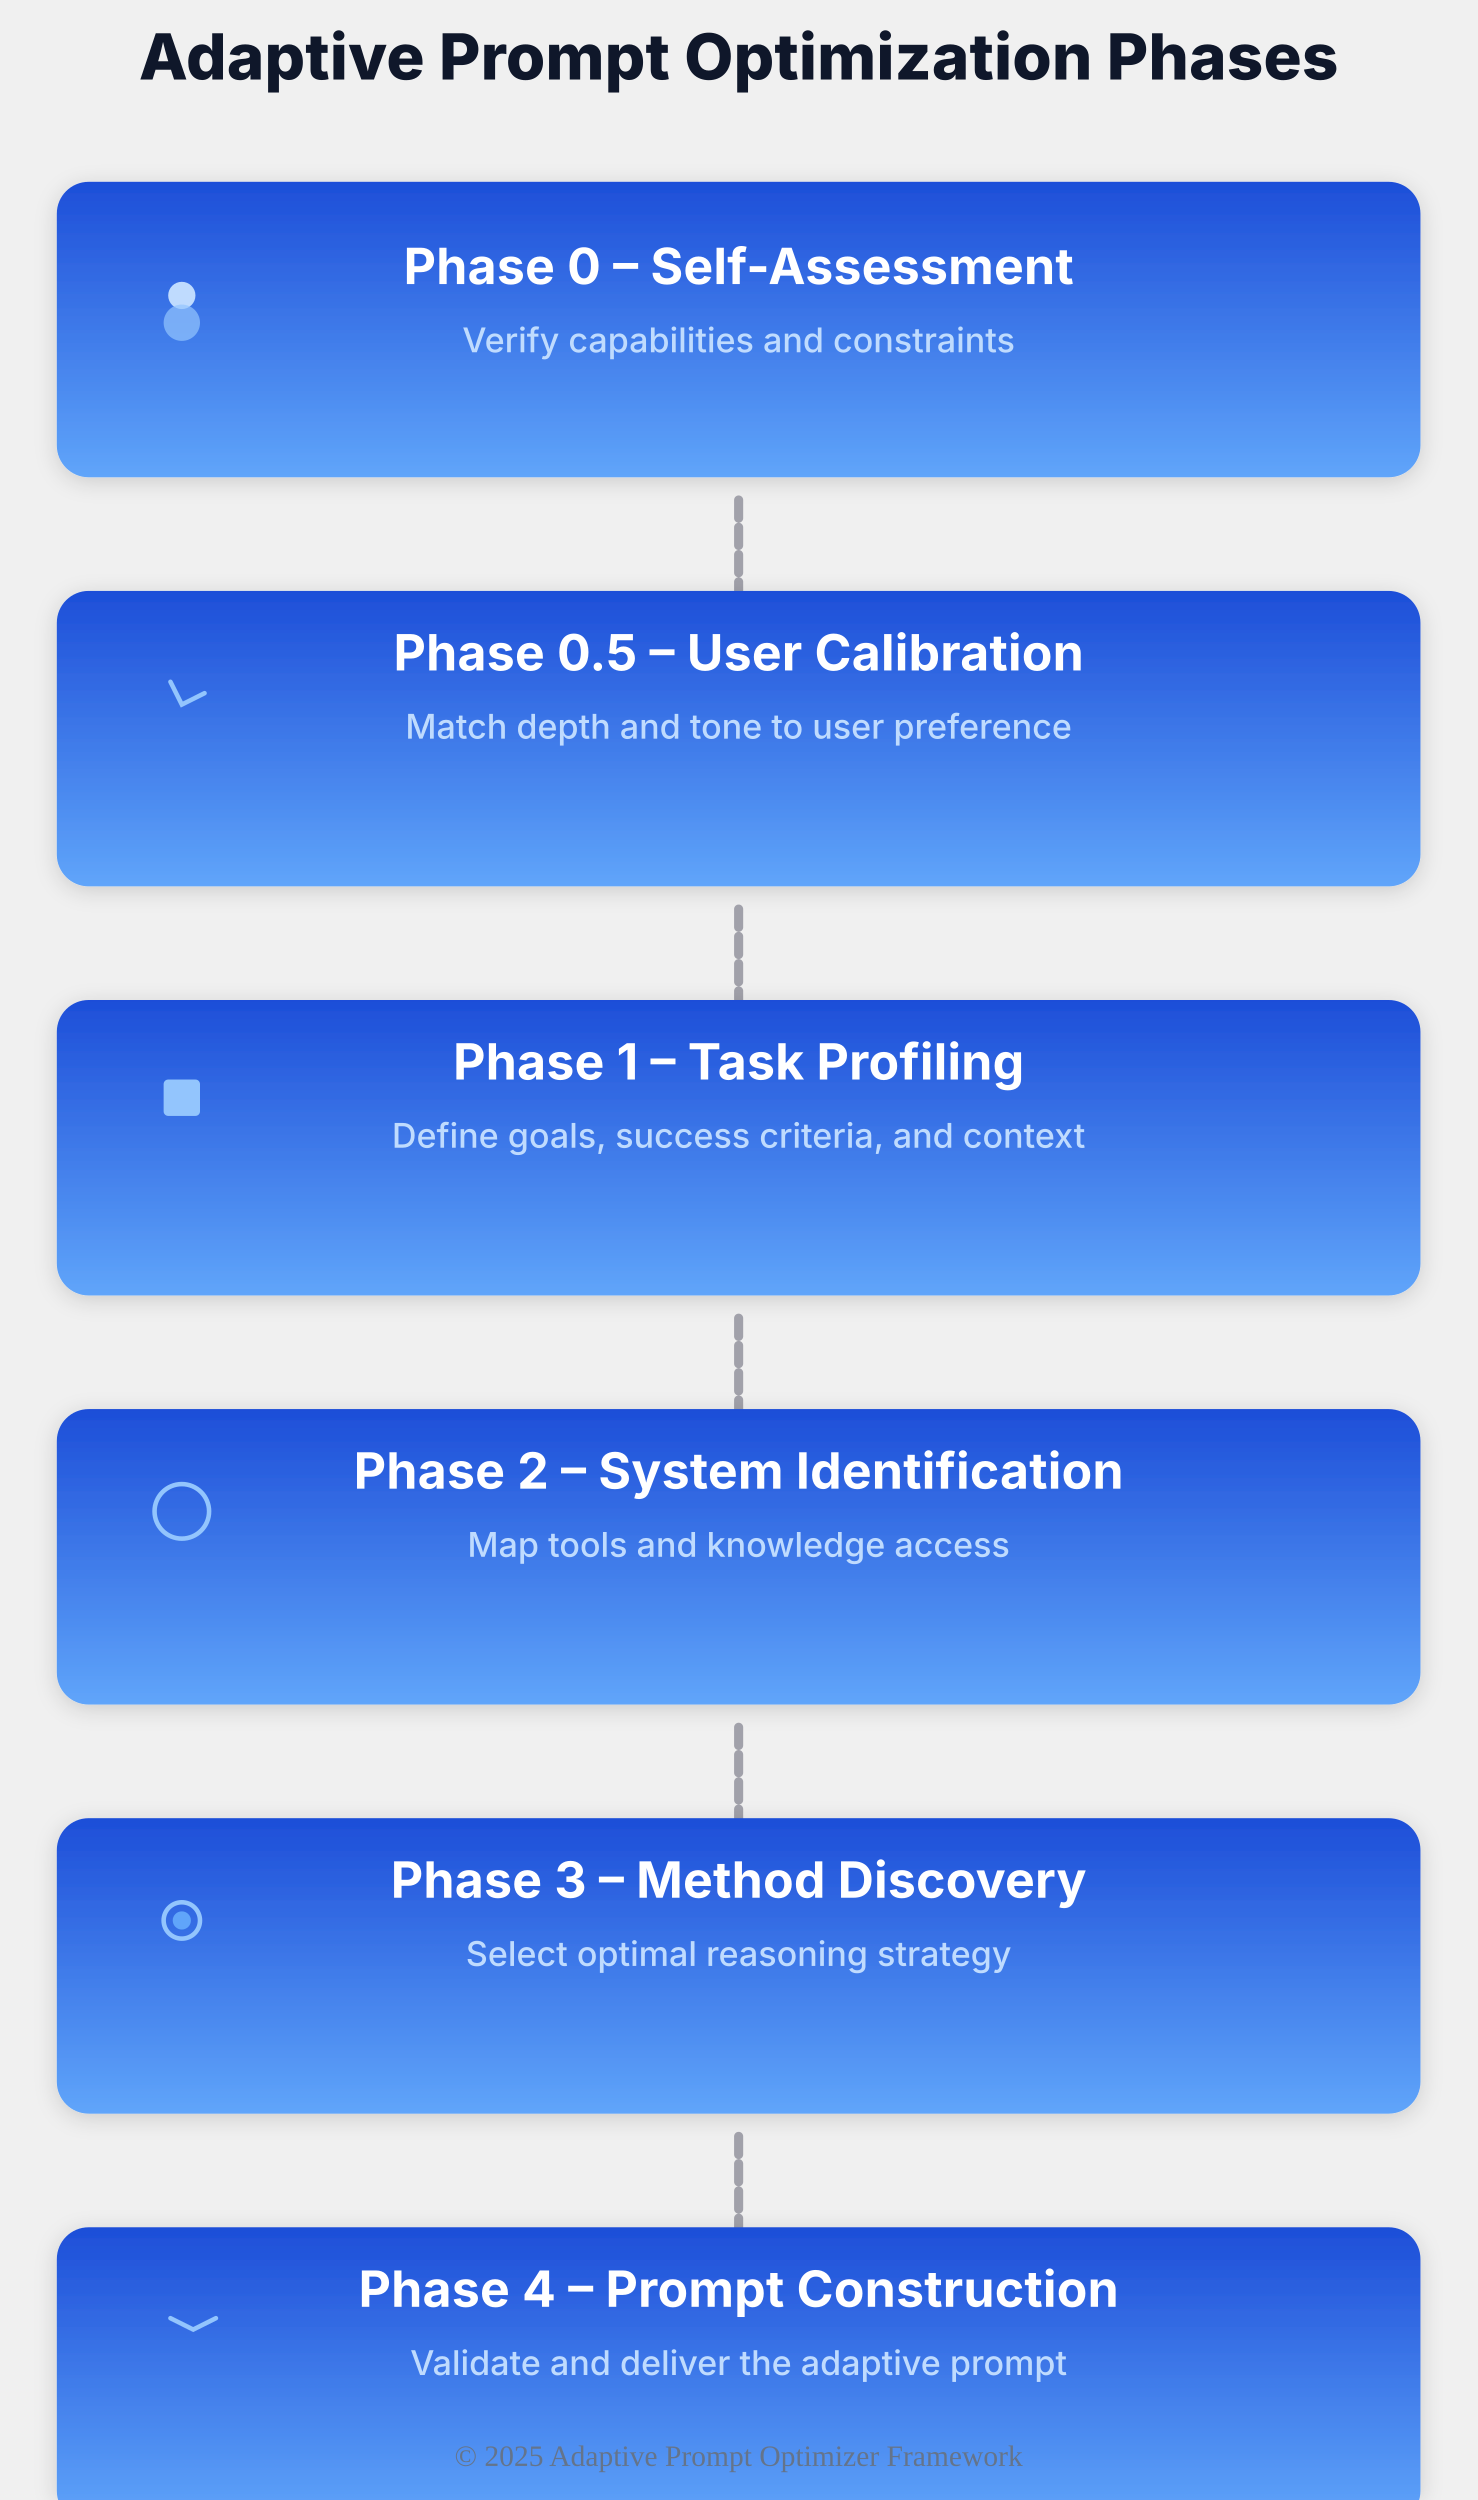
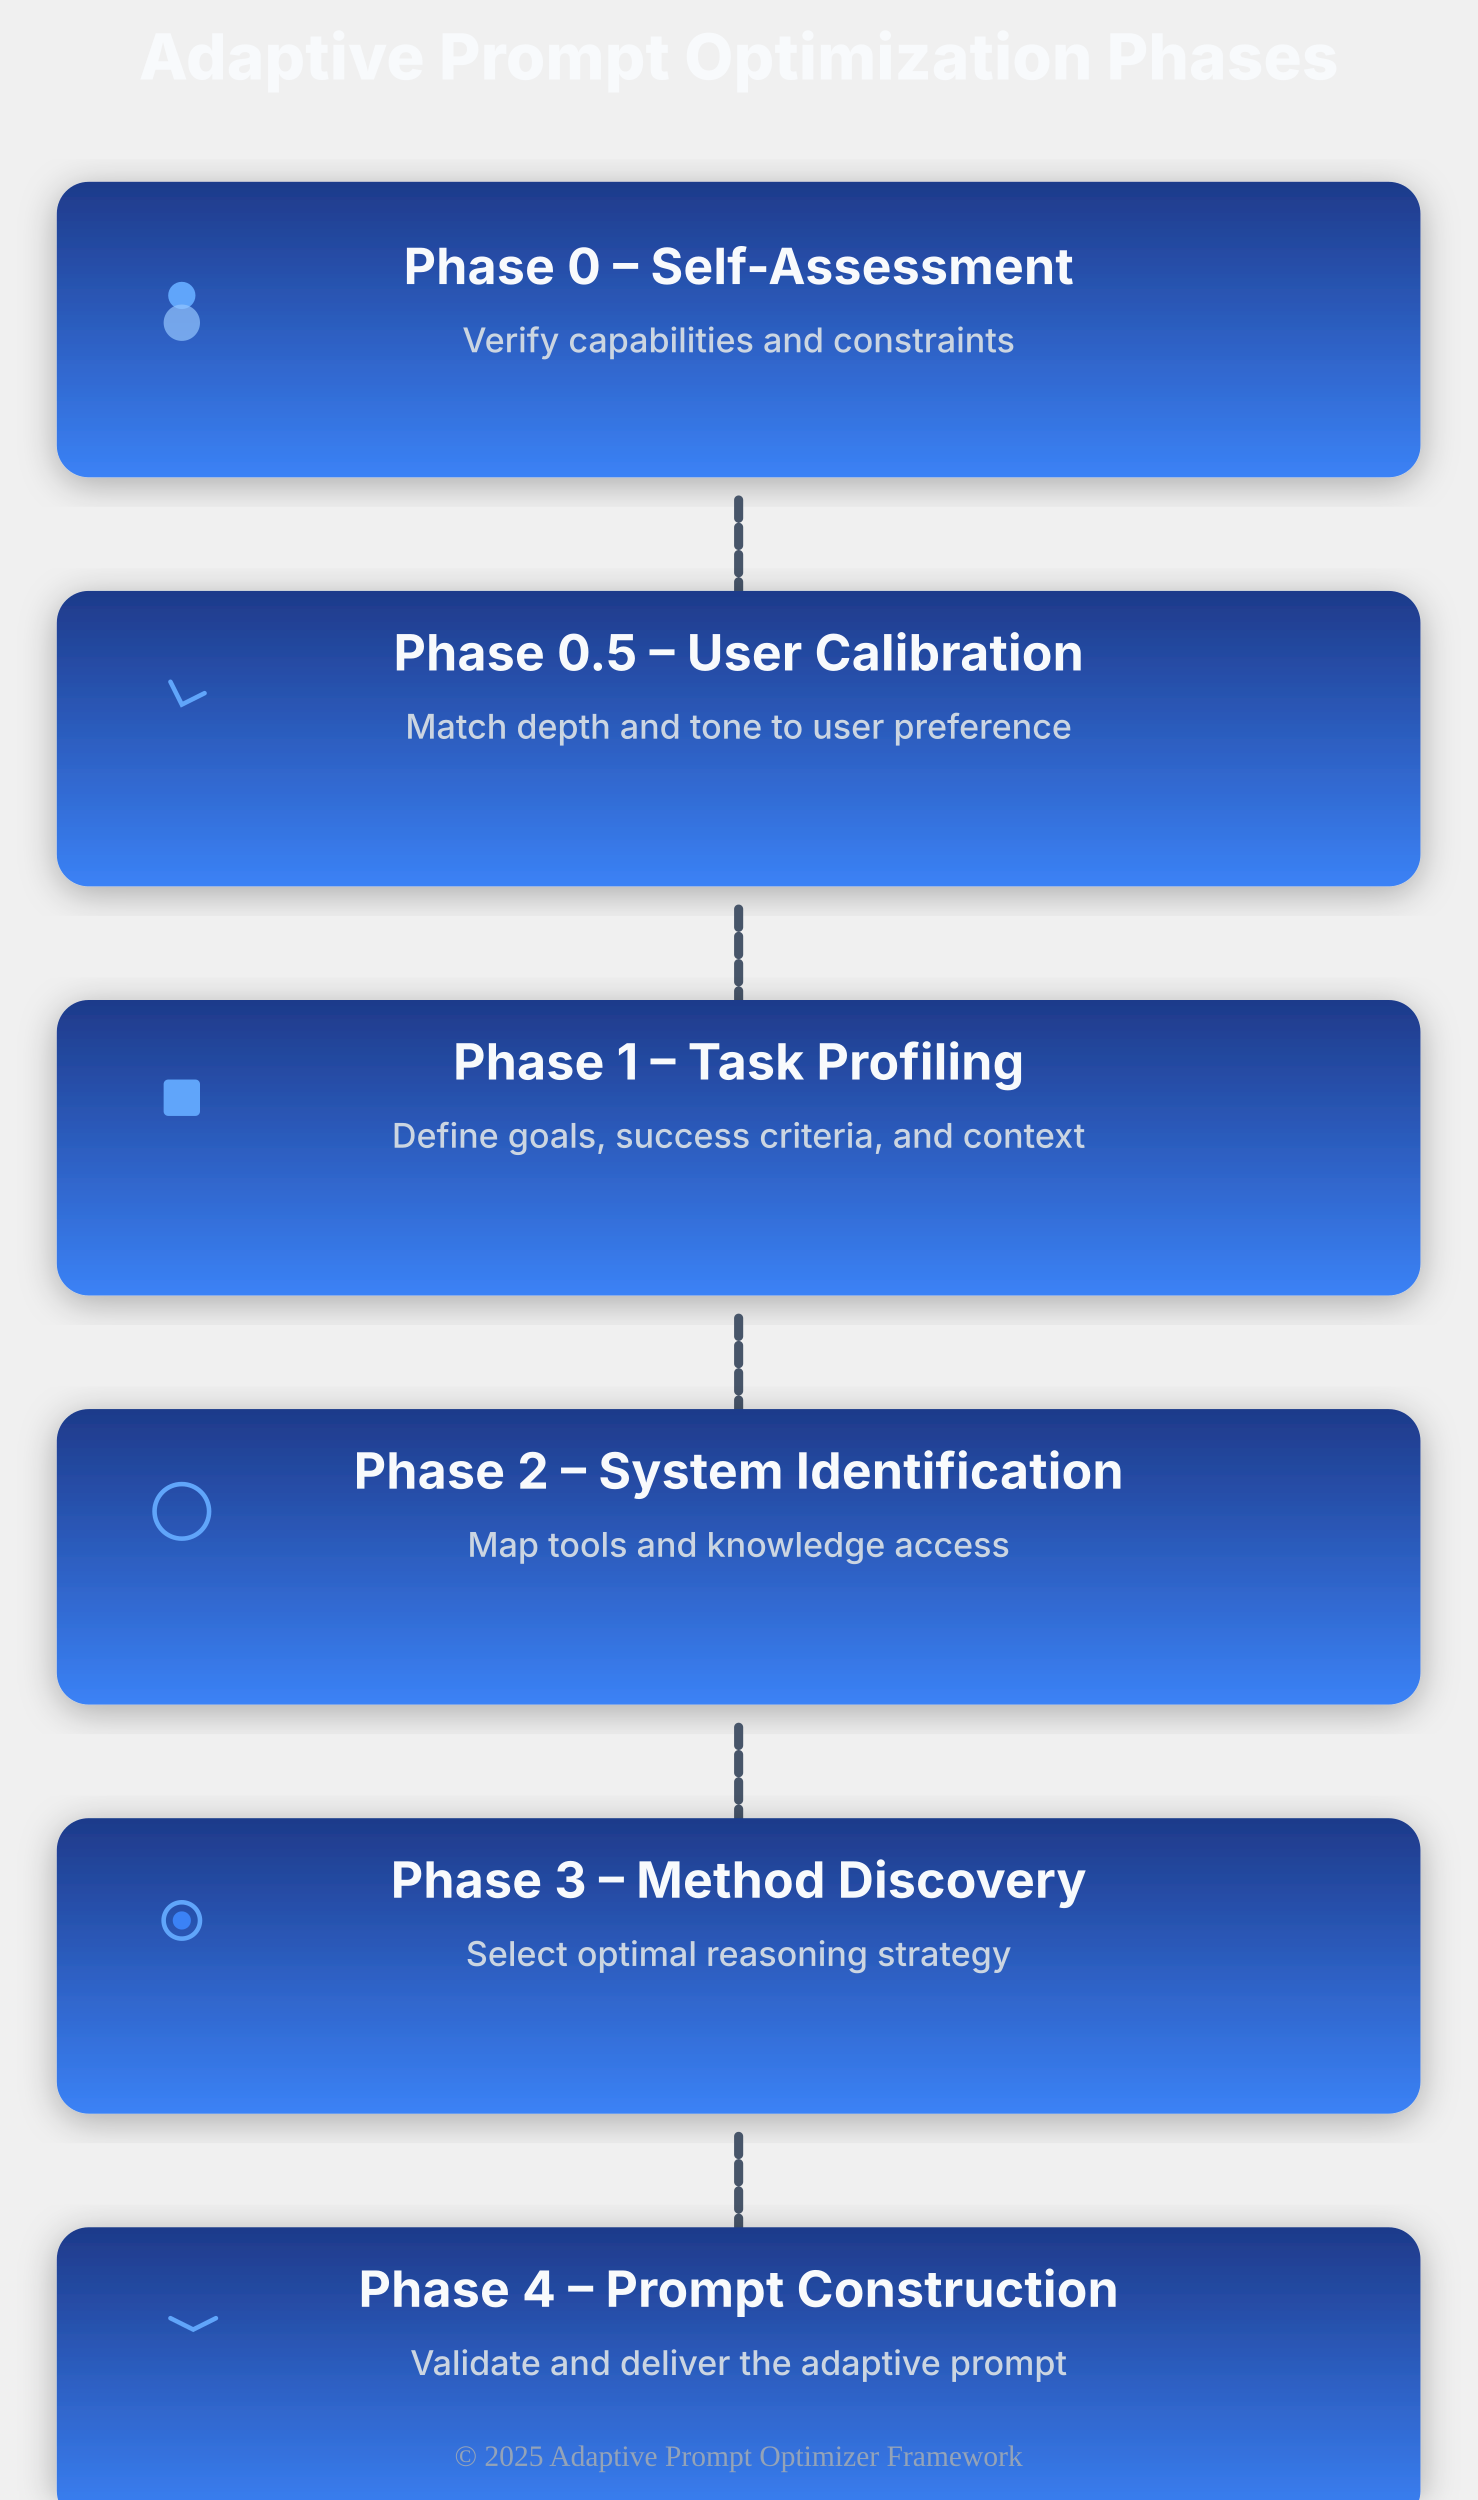
<svg xmlns="http://www.w3.org/2000/svg" width="650" height="1100" viewBox="0 0 650 1100">
  <defs>
-     <linearGradient id="phaseBlueLight" x1="0" y1="0" x2="0" y2="1">
-       <stop offset="0%" stop-color="#1D4ED8" />
-       <stop offset="100%" stop-color="#60A5FA" />
+     <linearGradient id="phaseBlueDark" x1="0" y1="0" x2="0" y2="1">
+       <stop offset="0%" stop-color="#1E3A8A" />
+       <stop offset="100%" stop-color="#3B82F6" />
    </linearGradient>
-     <filter id="shadowLight">
-       <feDropShadow dx="0" dy="2" stdDeviation="5" flood-opacity="0.15" flood-color="#000000" />
+     <filter id="shadowDark">
+       <feDropShadow dx="0" dy="3" stdDeviation="8" flood-opacity="0.3" flood-color="#000000" />
    </filter>
  </defs>
-   <text x="325" y="35" text-anchor="middle" font-family="Inter, system-ui, sans-serif" font-weight="800" font-size="28" fill="#0F172A" letter-spacing="0.1">
+   <text x="325" y="35" text-anchor="middle" font-family="Inter, system-ui, sans-serif" font-weight="800" font-size="28" fill="#F8FAFC" letter-spacing="0.1">
    Adaptive Prompt Optimization Phases
  </text>
  <g font-family="Inter, system-ui, sans-serif" text-anchor="middle">
    <g>
-       <rect x="25" y="80" width="600" height="130" rx="14" fill="url(#phaseBlueLight)" filter="url(#shadowLight)" />
-       <circle cx="80" cy="130" r="6" fill="#BFDBFE" />
+       <rect x="25" y="80" width="600" height="130" rx="14" fill="url(#phaseBlueDark)" filter="url(#shadowDark)" />
+       <circle cx="80" cy="130" r="6" fill="#60A5FA" />
      <circle cx="80" cy="142" r="8" fill="#93C5FD" opacity="0.7" />
-       <text x="325" y="125" font-weight="700" font-size="22" fill="#FFFFFF" letter-spacing="0.1">
+       <text x="325" y="125" font-weight="700" font-size="22" fill="#F8FAFC" letter-spacing="0.1">
        Phase 0 – Self-Assessment
      </text>
-       <text x="325" y="155" font-weight="500" font-size="15" fill="#BFDBFE">
+       <text x="325" y="155" font-weight="500" font-size="15" fill="#CBD5E1">
        Verify capabilities and constraints
      </text>
    </g>
-     <line x1="325" y1="220" x2="325" y2="260" stroke="#A1A1AA" stroke-width="4" stroke-dasharray="8,4" stroke-linecap="round" />
+     <line x1="325" y1="220" x2="325" y2="260" stroke="#475569" stroke-width="4" stroke-dasharray="8,4" stroke-linecap="round" />
    <g>
-       <rect x="25" y="260" width="600" height="130" rx="14" fill="url(#phaseBlueLight)" filter="url(#shadowLight)" />
-       <polyline points="75,300 80,310 90,305" stroke="#93C5FD" stroke-width="2" fill="none" stroke-linecap="round" />
-       <text x="325" y="295" font-weight="700" font-size="22" fill="#FFFFFF" letter-spacing="0.1">
+       <rect x="25" y="260" width="600" height="130" rx="14" fill="url(#phaseBlueDark)" filter="url(#shadowDark)" />
+       <polyline points="75,300 80,310 90,305" stroke="#60A5FA" stroke-width="2" fill="none" stroke-linecap="round" />
+       <text x="325" y="295" font-weight="700" font-size="22" fill="#F8FAFC" letter-spacing="0.1">
        Phase 0.5 – User Calibration
      </text>
-       <text x="325" y="325" font-weight="500" font-size="15" fill="#BFDBFE">
+       <text x="325" y="325" font-weight="500" font-size="15" fill="#CBD5E1">
        Match depth and tone to user preference
      </text>
    </g>
-     <line x1="325" y1="400" x2="325" y2="440" stroke="#A1A1AA" stroke-width="4" stroke-dasharray="8,4" stroke-linecap="round" />
+     <line x1="325" y1="400" x2="325" y2="440" stroke="#475569" stroke-width="4" stroke-dasharray="8,4" stroke-linecap="round" />
    <g>
-       <rect x="25" y="440" width="600" height="130" rx="14" fill="url(#phaseBlueLight)" filter="url(#shadowLight)" />
-       <rect x="72" y="475" width="16" height="16" rx="2" fill="#93C5FD" />
-       <text x="325" y="475" font-weight="700" font-size="22" fill="#FFFFFF" letter-spacing="0.1">
+       <rect x="25" y="440" width="600" height="130" rx="14" fill="url(#phaseBlueDark)" filter="url(#shadowDark)" />
+       <rect x="72" y="475" width="16" height="16" rx="2" fill="#60A5FA" />
+       <text x="325" y="475" font-weight="700" font-size="22" fill="#F8FAFC" letter-spacing="0.1">
        Phase 1 – Task Profiling
      </text>
-       <text x="325" y="505" font-weight="500" font-size="15" fill="#BFDBFE">
+       <text x="325" y="505" font-weight="500" font-size="15" fill="#CBD5E1">
        Define goals, success criteria, and context
      </text>
    </g>
-     <line x1="325" y1="580" x2="325" y2="620" stroke="#A1A1AA" stroke-width="4" stroke-dasharray="8,4" stroke-linecap="round" />
+     <line x1="325" y1="580" x2="325" y2="620" stroke="#475569" stroke-width="4" stroke-dasharray="8,4" stroke-linecap="round" />
    <g>
-       <rect x="25" y="620" width="600" height="130" rx="14" fill="url(#phaseBlueLight)" filter="url(#shadowLight)" />
-       <circle cx="80" cy="665" r="12" stroke="#93C5FD" stroke-width="2" fill="none" />
-       <text x="325" y="655" font-weight="700" font-size="22" fill="#FFFFFF" letter-spacing="0.1">
+       <rect x="25" y="620" width="600" height="130" rx="14" fill="url(#phaseBlueDark)" filter="url(#shadowDark)" />
+       <circle cx="80" cy="665" r="12" stroke="#60A5FA" stroke-width="2" fill="none" />
+       <text x="325" y="655" font-weight="700" font-size="22" fill="#F8FAFC" letter-spacing="0.1">
        Phase 2 – System Identification
      </text>
-       <text x="325" y="685" font-weight="500" font-size="15" fill="#BFDBFE">
+       <text x="325" y="685" font-weight="500" font-size="15" fill="#CBD5E1">
        Map tools and knowledge access
      </text>
    </g>
-     <line x1="325" y1="760" x2="325" y2="800" stroke="#A1A1AA" stroke-width="4" stroke-dasharray="8,4" stroke-linecap="round" />
+     <line x1="325" y1="760" x2="325" y2="800" stroke="#475569" stroke-width="4" stroke-dasharray="8,4" stroke-linecap="round" />
    <g>
-       <rect x="25" y="800" width="600" height="130" rx="14" fill="url(#phaseBlueLight)" filter="url(#shadowLight)" />
-       <circle cx="80" cy="845" r="8" stroke="#93C5FD" stroke-width="2" fill="none" />
-       <circle cx="80" cy="845" r="4" fill="#60A5FA" />
-       <text x="325" y="835" font-weight="700" font-size="22" fill="#FFFFFF" letter-spacing="0.1">
+       <rect x="25" y="800" width="600" height="130" rx="14" fill="url(#phaseBlueDark)" filter="url(#shadowDark)" />
+       <circle cx="80" cy="845" r="8" stroke="#60A5FA" stroke-width="2" fill="none" />
+       <circle cx="80" cy="845" r="4" fill="#3B82F6" />
+       <text x="325" y="835" font-weight="700" font-size="22" fill="#F8FAFC" letter-spacing="0.1">
        Phase 3 – Method Discovery
      </text>
-       <text x="325" y="865" font-weight="500" font-size="15" fill="#BFDBFE">
+       <text x="325" y="865" font-weight="500" font-size="15" fill="#CBD5E1">
        Select optimal reasoning strategy
      </text>
    </g>
-     <line x1="325" y1="940" x2="325" y2="980" stroke="#A1A1AA" stroke-width="4" stroke-dasharray="8,4" stroke-linecap="round" />
+     <line x1="325" y1="940" x2="325" y2="980" stroke="#475569" stroke-width="4" stroke-dasharray="8,4" stroke-linecap="round" />
    <g>
-       <rect x="25" y="980" width="600" height="130" rx="14" fill="url(#phaseBlueLight)" filter="url(#shadowLight)" />
-       <polyline points="75,1020 85,1025 95,1020" stroke="#93C5FD" stroke-width="2" fill="none" stroke-linecap="round" />
-       <text x="325" y="1015" font-weight="700" font-size="22" fill="#FFFFFF" letter-spacing="0.1">
+       <rect x="25" y="980" width="600" height="130" rx="14" fill="url(#phaseBlueDark)" filter="url(#shadowDark)" />
+       <polyline points="75,1020 85,1025 95,1020" stroke="#60A5FA" stroke-width="2" fill="none" stroke-linecap="round" />
+       <text x="325" y="1015" font-weight="700" font-size="22" fill="#F8FAFC" letter-spacing="0.1">
        Phase 4 – Prompt Construction
      </text>
-       <text x="325" y="1045" font-weight="500" font-size="15" fill="#BFDBFE">
+       <text x="325" y="1045" font-weight="500" font-size="15" fill="#CBD5E1">
        Validate and deliver the adaptive prompt
      </text>
    </g>
  </g>
-   <text x="325" y="1085" text-anchor="middle" font-weight="500" font-size="13" fill="#64748B">
+   <text x="325" y="1085" text-anchor="middle" font-weight="500" font-size="13" fill="#94A3B8">
    © 2025 Adaptive Prompt Optimizer Framework
  </text>
</svg>
